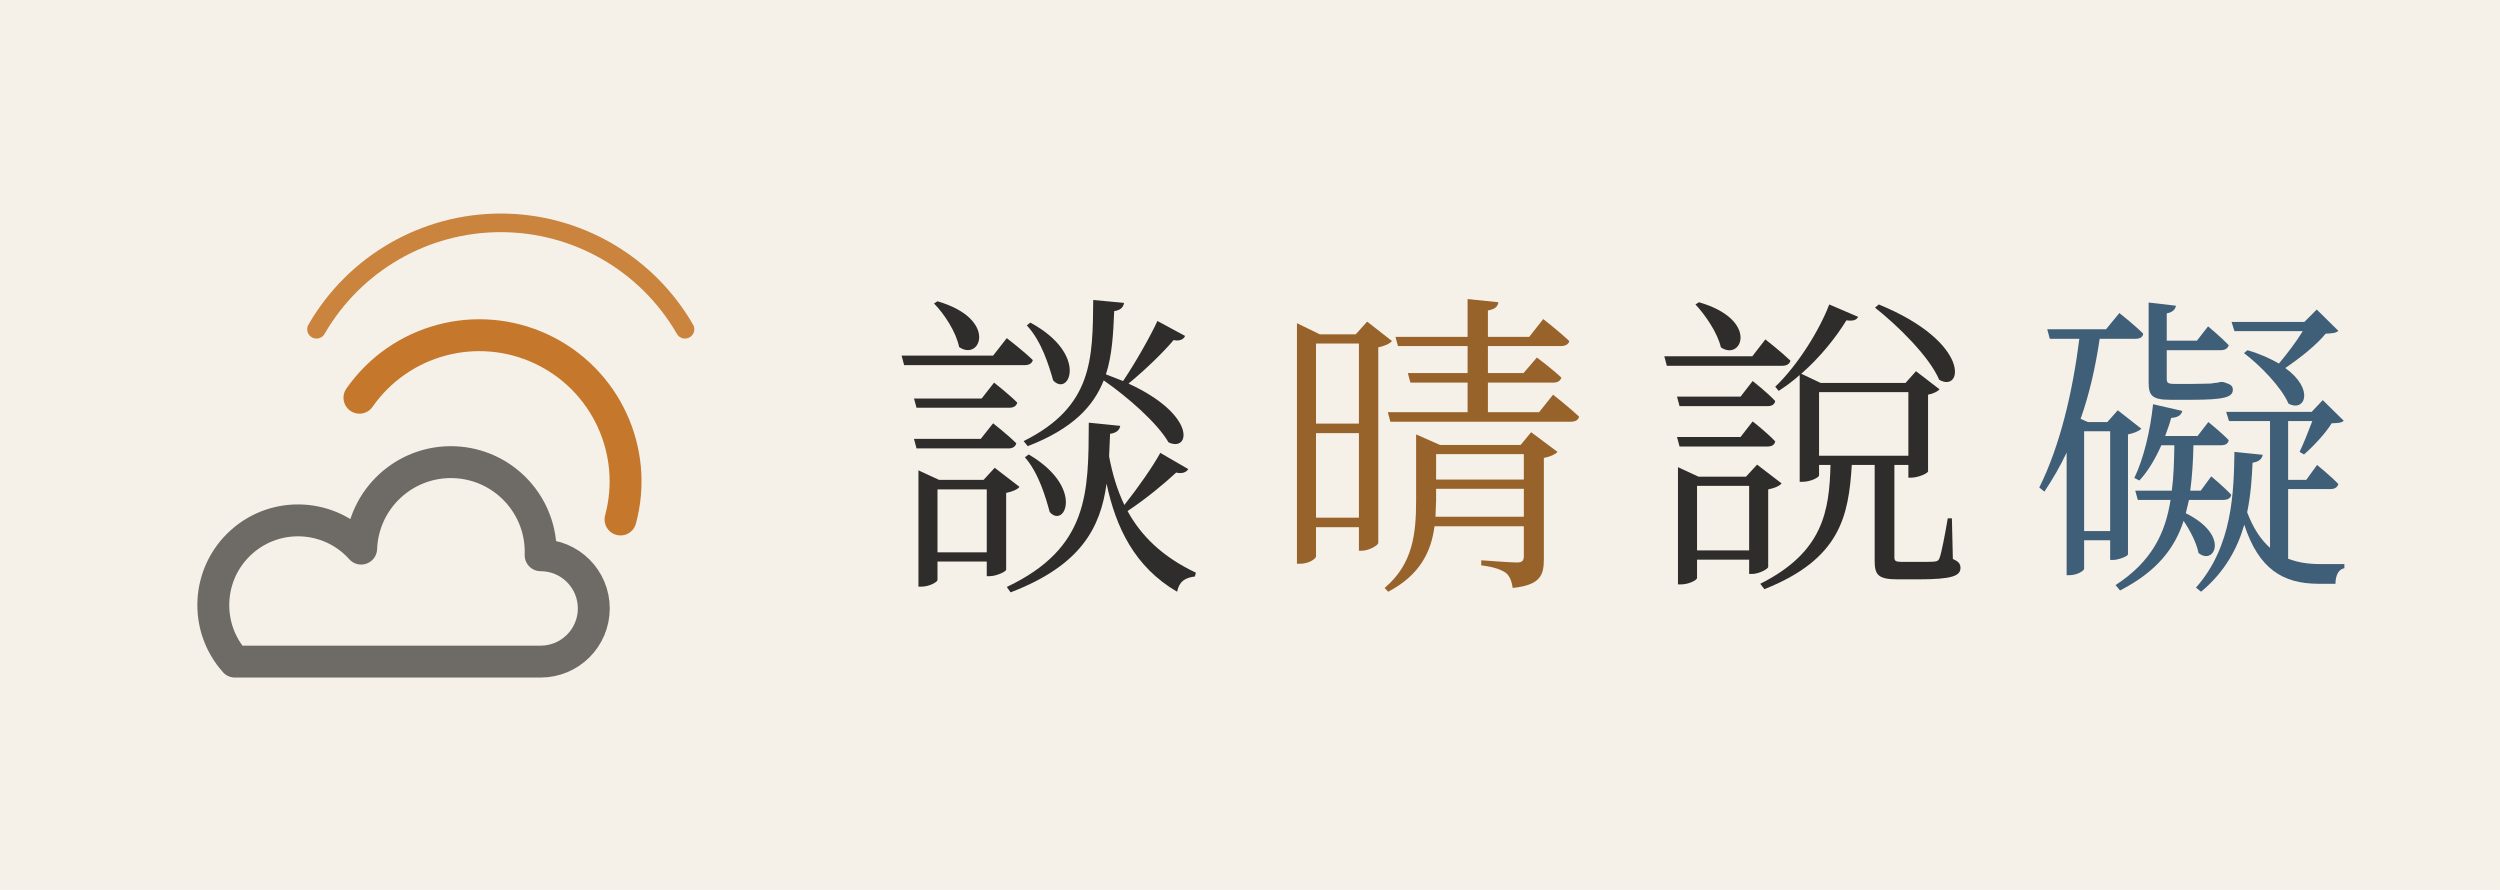
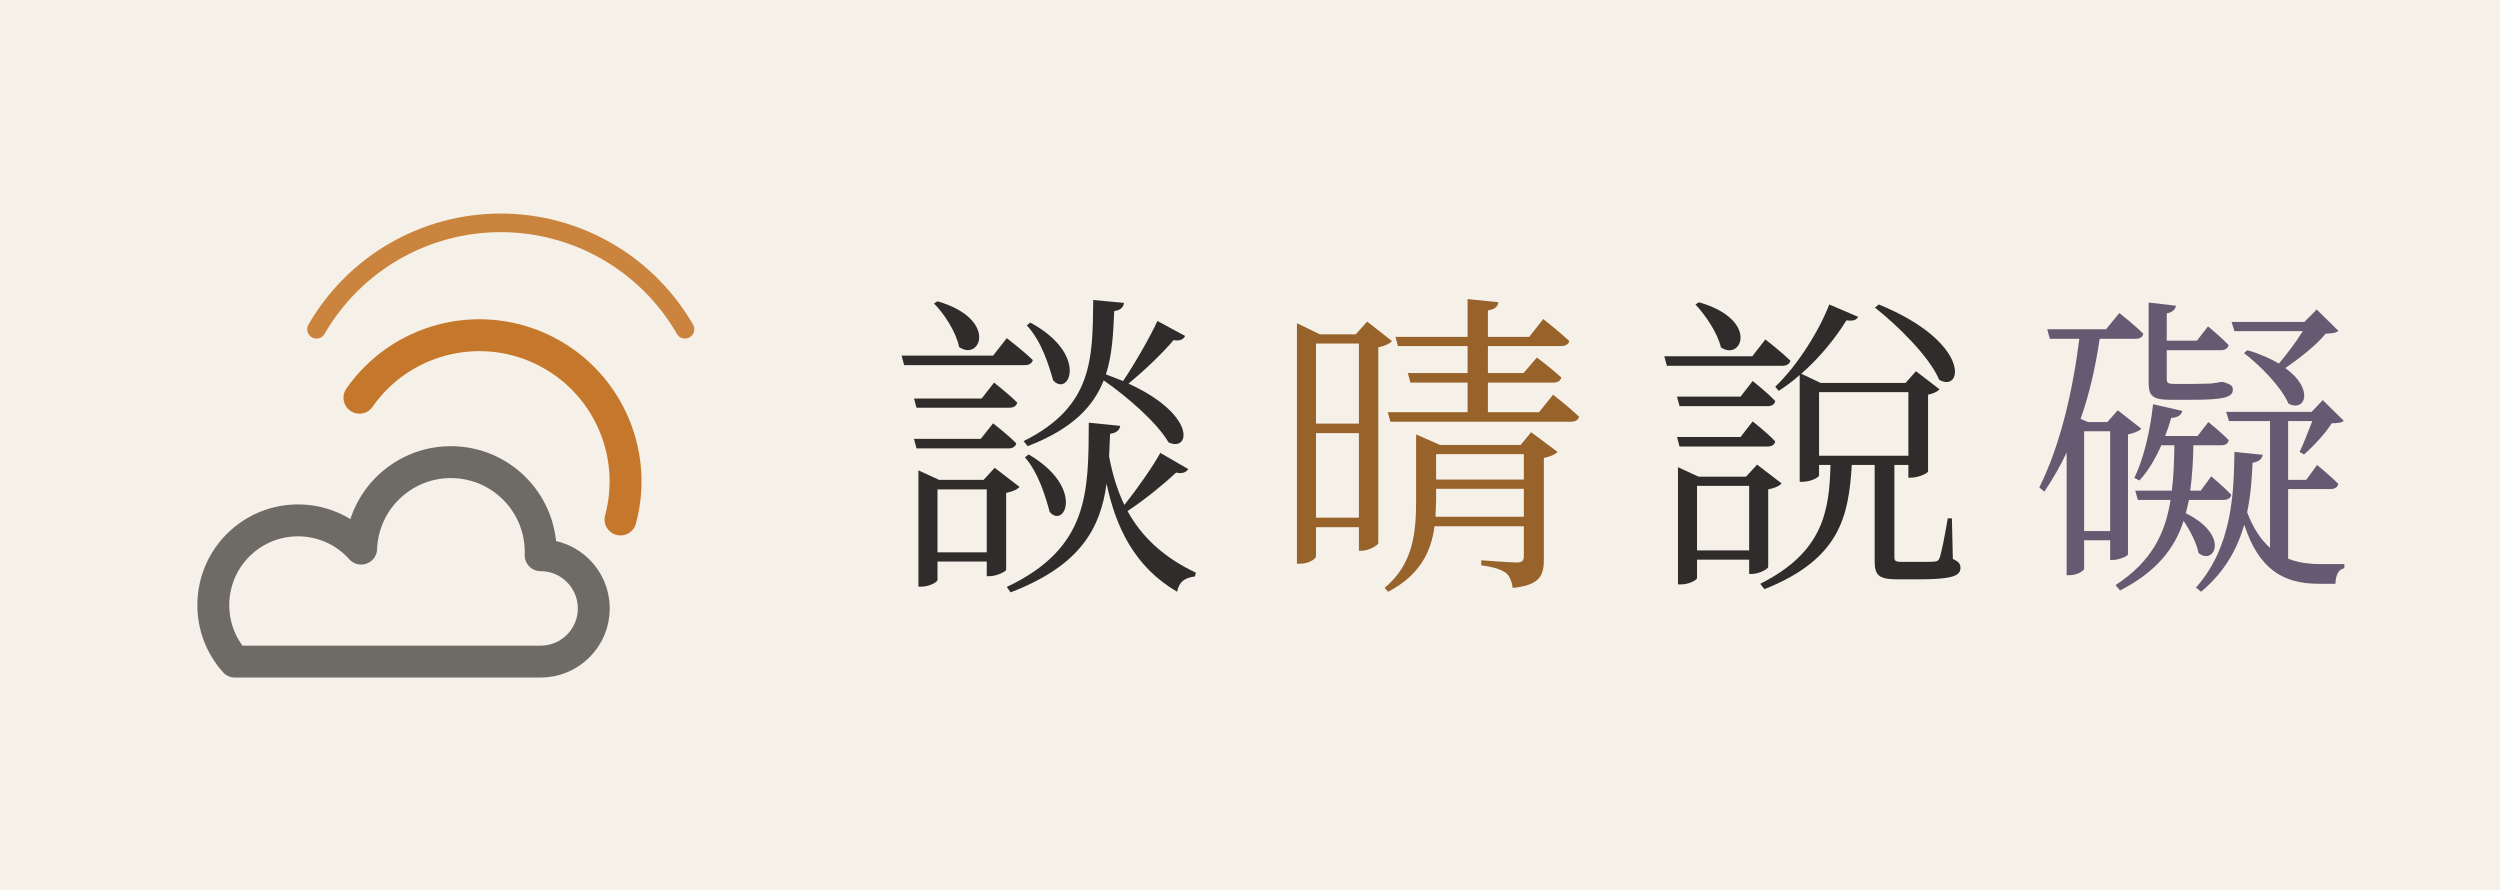
<svg xmlns="http://www.w3.org/2000/svg" width="1180" height="420" viewBox="0 0 1180 420">
  <rect width="1180" height="420" fill="#F6F1E8" />
  <g data-layer="sym">
    <g transform="translate(210 210) scale(0.6274338) translate(-38.0 43.0)">
      <g data-layer="a">
        <path d="M -120 120 H 110 A 40 40 0 0 0 110 40 A 67.5 67.5 0 0 0 -25 35 A 55 55 0 0 0 -120 120 Z" fill="none" stroke="#6E6A66" stroke-width="24" stroke-linecap="round" stroke-linejoin="round" />
      </g>
      <g data-layer="q">
        <path d="M -26.3 -78.5 A 110 110 0 0 1 170.1 13.1" fill="none" stroke="#C5782B" stroke-width="24" stroke-linecap="round" stroke-linejoin="round" />
        <path d="M -58.6 -130.0 A 160 160 0 0 1 218.6 -130.0" fill="none" stroke="#C5782B" stroke-width="14" stroke-linecap="round" stroke-linejoin="round" opacity="0.9" />
      </g>
    </g>
  </g>
  <g data-layer="txt">
    <text x="420.0" y="267.0" font-family="Noto Serif CJK TC" font-size="150" fill="#2F2D2B">談</text>
    <text x="600.0" y="267.0" font-family="Noto Serif CJK TC" font-size="150" fill="#98622B">晴</text>
    <text x="780.0" y="267.0" font-family="Noto Serif CJK TC" font-size="150" fill="#2F2D2B">說</text>
-     <text x="960.0" y="267.0" font-family="Noto Serif CJK TC" font-size="150" fill="#3F5E78">礙</text>
+     <text x="960.0" y="267.0" font-family="Noto Serif CJK TC" font-size="150" fill="#655A72">礙</text>
  </g>
</svg>
